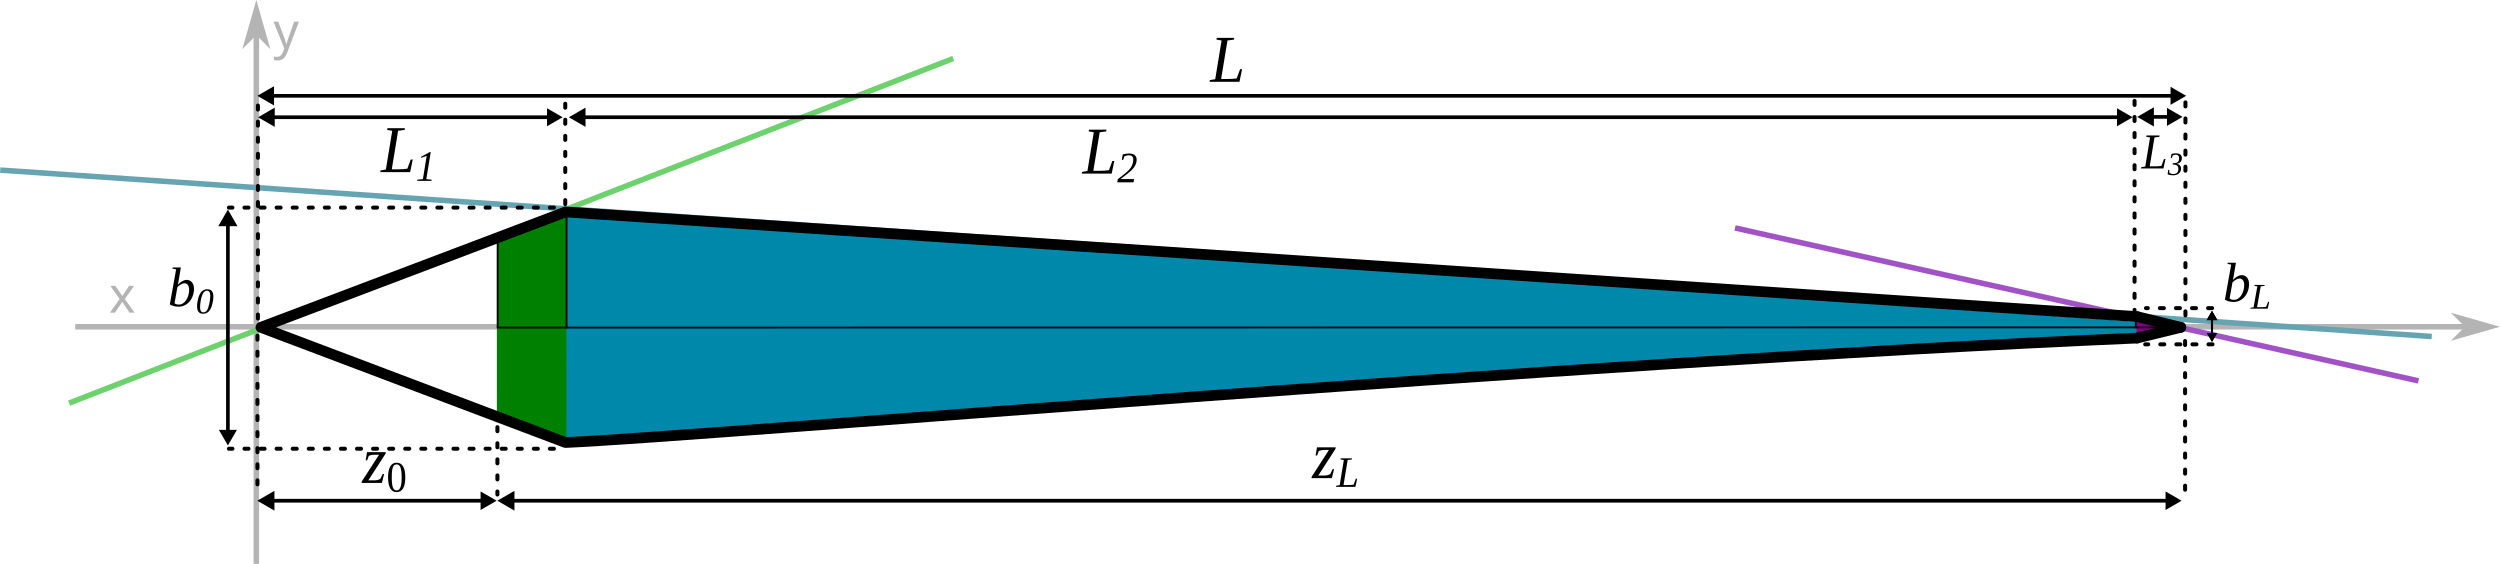
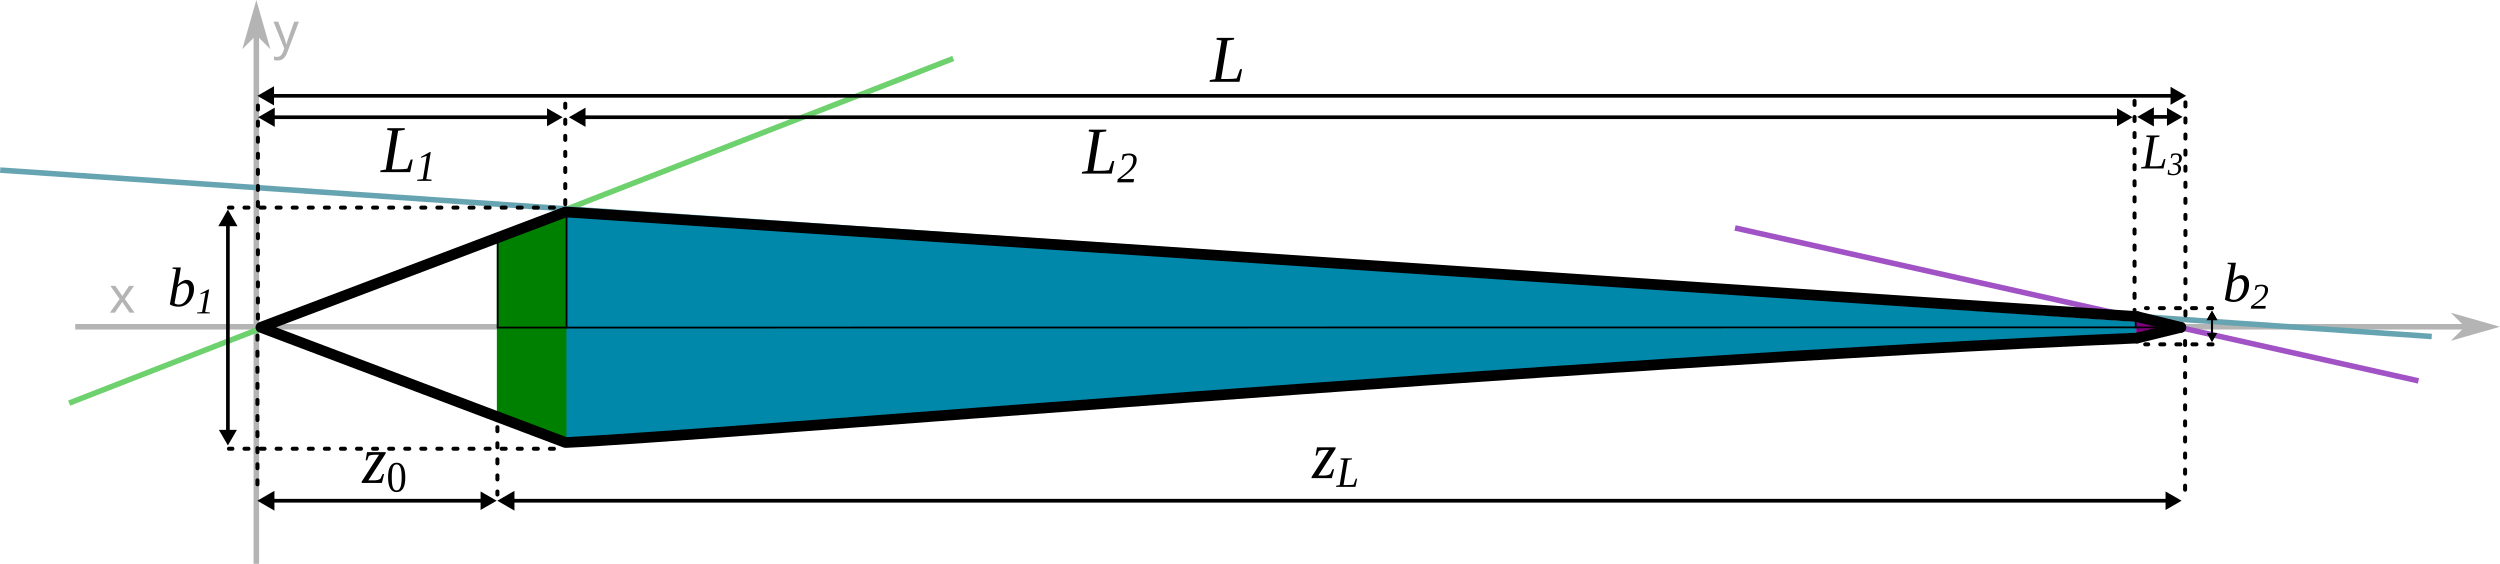
<svg xmlns="http://www.w3.org/2000/svg" width="933.136" height="210.457" id="svg2" version="1.1">
  <defs id="defs4">
    <marker style="overflow:visible" id="marker7042" refX="0" refY="0" orient="auto">
      <path transform="matrix(0.4,0,0,0.4,4,0)" style="fill:#b4b4b4;fill-opacity:1;fill-rule:evenodd;stroke:#b4b4b4;stroke-width:1pt;stroke-opacity:1" d="M 0,0 5,-5 -12.5,0 5,5 Z" id="path7040" />
    </marker>
    <marker style="overflow:visible" id="marker6729" refX="0" refY="0" orient="auto">
      <path transform="matrix(0.4,0,0,0.4,4,0)" style="fill:#b4b4b4;fill-opacity:1;fill-rule:evenodd;stroke:#b4b4b4;stroke-width:1pt;stroke-opacity:1" d="M 0,0 5,-5 -12.5,0 5,5 Z" id="path6727" />
    </marker>
    <marker orient="auto" refY="0" refX="0" id="marker6723" style="overflow:visible">
      <path id="path6458" d="M 0,0 5,-5 -12.5,0 5,5 Z" style="fill:#b4b4b4;fill-opacity:1;fill-rule:evenodd;stroke:#b4b4b4;stroke-width:1pt;stroke-opacity:1" transform="matrix(0.4,0,0,0.4,4,0)" />
    </marker>
    <marker orient="auto" refY="0" refX="0" id="marker6720" style="overflow:visible">
      <path id="path6452" d="M 0,0 5,-5 -12.5,0 5,5 Z" style="fill:#b4b4b4;fill-opacity:1;fill-rule:evenodd;stroke:#b4b4b4;stroke-width:1pt;stroke-opacity:1" transform="matrix(0.8,0,0,0.8,10,0)" />
    </marker>
    <marker orient="auto" refY="0" refX="0" id="Arrow1Send" style="overflow:visible">
      <path id="path6467" d="M 0,0 5,-5 -12.5,0 5,5 Z" style="fill:#666666;fill-opacity:1;fill-rule:evenodd;stroke:#c6c6c6;stroke-width:1pt;stroke-opacity:1" transform="matrix(-0.2,0,0,-0.2,-1.2,0)" />
    </marker>
    <marker style="overflow:visible" id="marker4967" refX="0" refY="0" orient="auto">
      <path transform="scale(0.4)" style="fill:#000000;fill-opacity:1;fill-rule:evenodd;stroke:#000000;stroke-width:1pt;stroke-opacity:1" d="M 5.77,0 -2.88,5 V -5 Z" id="path4965" />
    </marker>
    <marker style="overflow:visible" id="marker4961" refX="0" refY="0" orient="auto">
      <path transform="scale(0.4)" style="fill:#000000;fill-opacity:1;fill-rule:evenodd;stroke:#000000;stroke-width:1pt;stroke-opacity:1" d="M 5.77,0 -2.88,5 V -5 Z" id="path4959" />
    </marker>
    <marker orient="auto" refY="0" refX="0" id="marker4955" style="overflow:visible">
      <path id="path4953" d="M 5.77,0 -2.88,5 V -5 Z" style="fill:#000000;fill-opacity:1;fill-rule:evenodd;stroke:#000000;stroke-width:1pt;stroke-opacity:1" transform="scale(0.4)" />
    </marker>
    <marker style="overflow:visible" id="marker4949" refX="0" refY="0" orient="auto">
      <path transform="scale(0.4)" style="fill:#000000;fill-opacity:1;fill-rule:evenodd;stroke:#000000;stroke-width:1pt;stroke-opacity:1" d="M 5.77,0 -2.88,5 V -5 Z" id="path4947" />
    </marker>
    <marker orient="auto" refY="0" refX="0" id="marker11481" style="overflow:visible">
      <path id="path11361" d="M 5.77,0 -2.88,5 V -5 Z" style="fill:#000000;fill-opacity:1;fill-rule:evenodd;stroke:#000000;stroke-width:1pt;stroke-opacity:1" transform="scale(0.4)" />
    </marker>
    <marker orient="auto" refY="0" refX="0" id="Arrow2Mend" style="overflow:visible">
      <path id="path11243" style="fill:#000000;fill-opacity:1;fill-rule:evenodd;stroke:#000000;stroke-width:0.625;stroke-linejoin:round;stroke-opacity:1" d="M 8.719,4.034 -2.207,0.016 8.719,-4.002 c -1.745,2.372 -1.735,5.617 -6e-7,8.035 z" transform="scale(-0.6)" />
    </marker>
    <marker orient="auto" refY="0" refX="0" id="marker7320" style="overflow:visible">
      <path id="path7196" d="M 5.77,0 -2.88,5 V -5 Z" style="fill:#000000;fill-opacity:1;fill-rule:evenodd;stroke:#000000;stroke-width:1pt;stroke-opacity:1" transform="scale(0.4)" />
    </marker>
    <marker orient="auto" refY="0" refX="0" id="TriangleOutL" style="overflow:visible">
      <path id="path7193" d="M 5.77,0 -2.88,5 V -5 Z" style="fill:#000000;fill-opacity:1;fill-rule:evenodd;stroke:#000000;stroke-width:1pt;stroke-opacity:1" transform="scale(0.8)" />
    </marker>
    <marker orient="auto" refY="0" refX="0" id="marker4953" style="overflow:visible">
      <path id="path4674" d="M 0,0 5,-5 -12.5,0 5,5 Z" style="fill:#000000;fill-opacity:1;fill-rule:evenodd;stroke:#000000;stroke-width:1pt;stroke-opacity:1" transform="matrix(0.4,0,0,0.4,4,0)" />
    </marker>
    <marker orient="auto" refY="0" refX="0" id="marker4950" style="overflow:visible">
      <path id="path4948" d="M 0,0 5,-5 -12.5,0 5,5 Z" style="fill:#000000;fill-opacity:1;fill-rule:evenodd;stroke:#000000;stroke-width:1pt;stroke-opacity:1" transform="matrix(0.8,0,0,0.8,10,0)" />
    </marker>
    <marker orient="auto" refY="0" refX="0" id="TriangleOutM" style="overflow:visible">
      <path id="path4813" d="M 5.77,0 -2.88,5 V -5 Z" style="fill:#000000;fill-opacity:1;fill-rule:evenodd;stroke:#000000;stroke-width:1pt;stroke-opacity:1" transform="scale(0.4)" />
    </marker>
    <marker orient="auto" refY="0" refX="0" id="marker4944" style="overflow:visible">
      <path id="path4804" d="M 5.77,0 -2.88,5 V -5 Z" style="fill:#000000;fill-opacity:1;fill-rule:evenodd;stroke:#000000;stroke-width:1pt;stroke-opacity:1" transform="scale(-0.4)" />
    </marker>
    <marker orient="auto" refY="0" refX="0" id="TriangleInS" style="overflow:visible">
      <path id="path4807" d="M 5.77,0 -2.88,5 V -5 Z" style="fill:#000000;fill-opacity:1;fill-rule:evenodd;stroke:#000000;stroke-width:1pt;stroke-opacity:1" transform="scale(-0.2)" />
    </marker>
    <marker orient="auto" refY="0" refX="0" id="Arrow2Mstart" style="overflow:visible">
      <path id="path4692" style="fill:#000000;fill-opacity:1;fill-rule:evenodd;stroke:#000000;stroke-width:0.625;stroke-linejoin:round;stroke-opacity:1" d="M 8.719,4.034 -2.207,0.016 8.719,-4.002 c -1.745,2.372 -1.735,5.617 -6e-7,8.035 z" transform="scale(0.6)" />
    </marker>
    <marker orient="auto" refY="0" refX="0" id="marker4937" style="overflow:visible">
      <path id="path4686" style="fill:#000000;fill-opacity:1;fill-rule:evenodd;stroke:#000000;stroke-width:0.625;stroke-linejoin:round;stroke-opacity:1" d="M 8.719,4.034 -2.207,0.016 8.719,-4.002 c -1.745,2.372 -1.735,5.617 -6e-7,8.035 z" transform="matrix(1.1,0,0,1.1,1.1,0)" />
    </marker>
    <marker orient="auto" refY="0" refX="0" id="marker4934" style="overflow:visible">
      <path id="path4689" style="fill:#000000;fill-opacity:1;fill-rule:evenodd;stroke:#000000;stroke-width:0.625;stroke-linejoin:round;stroke-opacity:1" d="M 8.719,4.034 -2.207,0.016 8.719,-4.002 c -1.745,2.372 -1.735,5.617 -6e-7,8.035 z" transform="matrix(-1.1,0,0,-1.1,-1.1,0)" />
    </marker>
    <marker orient="auto" refY="0" refX="0" id="marker4931" style="overflow:visible">
      <path id="path4668" d="M 0,0 5,-5 -12.5,0 5,5 Z" style="fill:#000000;fill-opacity:1;fill-rule:evenodd;stroke:#000000;stroke-width:1pt;stroke-opacity:1" transform="matrix(0.8,0,0,0.8,10,0)" />
    </marker>
    <marker orient="auto" refY="0" refX="0" id="Arrow1Mstart" style="overflow:visible">
      <path id="path4137" d="M 4.267,0 6.4,-2.133 -1.067,0 6.4,2.133 Z" style="fill-rule:evenodd;stroke:#000000;stroke-width:0.427pt" />
    </marker>
    <marker orient="auto" refY="0" refX="0" id="TriangleInL" style="overflow:visible">
      <path id="path4101" d="M -4.924,0 2.458,-4.267 v 8.533 z" style="fill-rule:evenodd;stroke:#000000;stroke-width:0.853pt" />
    </marker>
    <marker orient="auto" refY="0" refX="0" id="TriangleInM" style="overflow:visible">
      <path id="path4104" d="M -2.462,0 1.229,-2.133 v 4.267 z" style="fill-rule:evenodd;stroke:#000000;stroke-width:0.427pt" />
    </marker>
    <marker orient="auto" refY="0" refX="0" id="Arrow2Lstart" style="overflow:visible">
      <path id="path3986" style="fill-rule:evenodd;stroke-width:0.733;stroke-linejoin:round" d="M 11.403,4.733 -1.417,0.019 11.403,-4.695 c -2.048,2.783 -2.036,6.591 -10e-7,9.428 z" />
    </marker>
    <marker orient="auto" refY="0" refX="0" id="Arrow1Lstart" style="overflow:visible">
      <path id="path3968" d="M 10.667,0 14.933,-4.267 0,0 14.933,4.267 Z" style="fill-rule:evenodd;stroke:#000000;stroke-width:0.853pt" />
    </marker>
    <marker orient="auto" refY="0" refX="0" id="Arrow1Lend" style="overflow:visible">
      <path id="path3971" d="M -10.667,0 -14.933,4.267 0,0 -14.933,-4.267 Z" style="fill-rule:evenodd;stroke:#000000;stroke-width:0.853pt" />
    </marker>
    <marker orient="auto" refY="0" refX="0" id="Arrow2Lend" style="overflow:visible">
      <path id="path3989" style="fill-rule:evenodd;stroke-width:0.733;stroke-linejoin:round" d="M -11.403,-4.733 1.417,-0.019 -11.403,4.695 c 2.048,-2.783 2.036,-6.591 10e-7,-9.428 z" />
    </marker>
    <marker orient="auto" refY="0" refX="0" id="TriangleInM-2" style="overflow:visible">
      <path id="path4104-6" d="M -2.462,0 1.229,-2.133 v 4.267 z" style="fill-rule:evenodd;stroke:#000000;stroke-width:0.427pt" />
    </marker>
    <marker orient="auto" refY="0" refX="0" id="TriangleInM-8" style="overflow:visible">
      <path id="path4104-3" d="M -2.462,0 1.229,-2.133 v 4.267 z" style="fill-rule:evenodd;stroke:#000000;stroke-width:0.427pt" />
    </marker>
    <marker orient="auto" refY="0" refX="0" id="TriangleInM-22" style="overflow:visible">
      <path id="path4104-8" d="M -2.462,0 1.229,-2.133 v 4.267 z" style="fill-rule:evenodd;stroke:#000000;stroke-width:0.427pt" />
    </marker>
    <marker orient="auto" refY="0" refX="0" id="TriangleInM-2-3" style="overflow:visible">
      <path id="path4104-6-6" d="M -2.462,0 1.229,-2.133 v 4.267 z" style="fill-rule:evenodd;stroke:#000000;stroke-width:0.427pt" />
    </marker>
    <marker orient="auto" refY="0" refX="0" id="marker5303" style="overflow:visible">
      <path id="path5301" d="M -2.462,0 1.229,-2.133 v 4.267 z" style="fill-rule:evenodd;stroke:#000000;stroke-width:0.427pt" />
    </marker>
    <marker orient="auto" refY="0" refX="0" id="marker5307" style="overflow:visible">
      <path id="path5305" d="M -2.462,0 1.229,-2.133 v 4.267 z" style="fill-rule:evenodd;stroke:#000000;stroke-width:0.427pt" />
    </marker>
    <marker orient="auto" refY="0" refX="0" id="marker5311" style="overflow:visible">
      <path id="path5309" d="M -2.462,0 1.229,-2.133 v 4.267 z" style="fill-rule:evenodd;stroke:#000000;stroke-width:0.427pt" />
    </marker>
    <marker orient="auto" refY="0" refX="0" id="TriangleInM-2-6" style="overflow:visible">
      <path id="path4104-6-7" d="M -2.462,0 1.229,-2.133 v 4.267 z" style="fill-rule:evenodd;stroke:#000000;stroke-width:0.427pt" />
    </marker>
    <marker orient="auto" refY="0" refX="0" id="marker4651" style="overflow:visible">
      <path id="path4649" d="M -2.462,0 1.229,-2.133 v 4.267 z" style="fill-rule:evenodd;stroke:#000000;stroke-width:0.427pt" />
    </marker>
    <marker orient="auto" refY="0" refX="0" id="TriangleInM-2-3-3" style="overflow:visible">
      <path id="path4104-6-6-6" d="M -2.462,0 1.229,-2.133 v 4.267 z" style="fill-rule:evenodd;stroke:#000000;stroke-width:0.427pt" />
    </marker>
    <marker orient="auto" refY="0" refX="0" id="marker4645" style="overflow:visible">
      <path id="path4643" d="M -2.462,0 1.229,-2.133 v 4.267 z" style="fill-rule:evenodd;stroke:#000000;stroke-width:0.427pt" />
    </marker>
    <marker orient="auto" refY="0" refX="0" id="TriangleInM-2-5" style="overflow:visible">
      <path id="path4104-6-3" d="M -2.462,0 1.229,-2.133 v 4.267 z" style="fill-rule:evenodd;stroke:#000000;stroke-width:0.427pt" />
    </marker>
    <marker orient="auto" refY="0" refX="0" id="marker4738" style="overflow:visible">
      <path id="path4736" d="M -2.462,0 1.229,-2.133 v 4.267 z" style="fill-rule:evenodd;stroke:#000000;stroke-width:0.427pt" />
    </marker>
    <marker orient="auto" refY="0" refX="0" id="TriangleInM-2-5-3" style="overflow:visible">
      <path id="path4104-6-3-6" d="M -2.462,0 1.229,-2.133 v 4.267 z" style="fill-rule:evenodd;stroke:#000000;stroke-width:0.427pt" />
    </marker>
    <marker orient="auto" refY="0" refX="0" id="marker7320-7" style="overflow:visible">
      <path id="path7196-5" d="M 5.77,0 -2.88,5 V -5 Z" style="fill:#000000;fill-opacity:1;fill-rule:evenodd;stroke:#000000;stroke-width:1pt;stroke-opacity:1" transform="scale(0.4)" />
    </marker>
    <marker orient="auto" refY="0" refX="0" id="marker4944-3" style="overflow:visible">
      <path id="path4804-5" d="M 5.77,0 -2.88,5 V -5 Z" style="fill:#000000;fill-opacity:1;fill-rule:evenodd;stroke:#000000;stroke-width:1pt;stroke-opacity:1" transform="scale(-0.4)" />
    </marker>
    <marker orient="auto" refY="0" refX="0" id="TriangleOutM-6" style="overflow:visible">
      <path id="path4813-2" d="M 5.77,0 -2.88,5 V -5 Z" style="fill:#000000;fill-opacity:1;fill-rule:evenodd;stroke:#000000;stroke-width:1pt;stroke-opacity:1" transform="scale(0.4)" />
    </marker>
    <marker orient="auto" refY="0" refX="0" id="marker4953-9" style="overflow:visible">
      <path id="path4674-1" d="M 0,0 5,-5 -12.5,0 5,5 Z" style="fill:#000000;fill-opacity:1;fill-rule:evenodd;stroke:#000000;stroke-width:1pt;stroke-opacity:1" transform="matrix(0.4,0,0,0.4,4,0)" />
    </marker>
    <marker orient="auto" refY="0" refX="0" id="TriangleInM-2-3-2" style="overflow:visible">
      <path id="path4104-6-6-7" d="M -2.462,0 1.229,-2.133 v 4.267 z" style="fill-rule:evenodd;stroke:#000000;stroke-width:0.427pt" />
    </marker>
    <marker orient="auto" refY="0" refX="0" id="marker5248" style="overflow:visible">
      <path id="path5246" d="M -2.462,0 1.229,-2.133 v 4.267 z" style="fill-rule:evenodd;stroke:#000000;stroke-width:0.427pt" />
    </marker>
    <marker orient="auto" refY="0" refX="0" id="marker5252" style="overflow:visible">
      <path id="path5250" d="M -2.462,0 1.229,-2.133 v 4.267 z" style="fill-rule:evenodd;stroke:#000000;stroke-width:0.427pt" />
    </marker>
    <marker orient="auto" refY="0" refX="0" id="marker5256" style="overflow:visible">
      <path id="path5254" d="M -2.462,0 1.229,-2.133 v 4.267 z" style="fill-rule:evenodd;stroke:#000000;stroke-width:0.427pt" />
    </marker>
    <marker orient="auto" refY="0" refX="0" id="Arrow1Mstart-0" style="overflow:visible">
      <path id="path4137-9" d="M 4.267,0 6.4,-2.133 -1.067,0 6.4,2.133 Z" style="fill-rule:evenodd;stroke:#000000;stroke-width:0.427pt" />
    </marker>
    <marker orient="auto" refY="0" refX="0" id="marker5262" style="overflow:visible">
      <path id="path5260" d="M 4.267,0 6.4,-2.133 -1.067,0 6.4,2.133 Z" style="fill-rule:evenodd;stroke:#000000;stroke-width:0.427pt" />
    </marker>
    <marker orient="auto" refY="0" refX="0" id="marker5266" style="overflow:visible">
      <path id="path5264" d="M 4.267,0 6.4,-2.133 -1.067,0 6.4,2.133 Z" style="fill-rule:evenodd;stroke:#000000;stroke-width:0.427pt" />
    </marker>
    <marker orient="auto" refY="0" refX="0" id="marker5270" style="overflow:visible">
      <path id="path5268" d="M 4.267,0 6.4,-2.133 -1.067,0 6.4,2.133 Z" style="fill-rule:evenodd;stroke:#000000;stroke-width:0.427pt" />
    </marker>
    <marker orient="auto" refY="0" refX="0" id="marker5274" style="overflow:visible">
      <path id="path5272" d="M 4.267,0 6.4,-2.133 -1.067,0 6.4,2.133 Z" style="fill-rule:evenodd;stroke:#000000;stroke-width:0.427pt" />
    </marker>
    <marker orient="auto" refY="0" refX="0" id="marker5278" style="overflow:visible">
      <path id="path5276" d="M 4.267,0 6.4,-2.133 -1.067,0 6.4,2.133 Z" style="fill-rule:evenodd;stroke:#000000;stroke-width:0.427pt" />
    </marker>
    <marker orient="auto" refY="0" refX="0" id="marker5282" style="overflow:visible">
      <path id="path5280" d="M 4.267,0 6.4,-2.133 -1.067,0 6.4,2.133 Z" style="fill-rule:evenodd;stroke:#000000;stroke-width:0.427pt" />
    </marker>
    <marker orient="auto" refY="0" refX="0" id="marker5286" style="overflow:visible">
      <path id="path5284" d="M 4.267,0 6.4,-2.133 -1.067,0 6.4,2.133 Z" style="fill-rule:evenodd;stroke:#000000;stroke-width:0.427pt" />
    </marker>
    <marker orient="auto" refY="0" refX="0" id="marker5290" style="overflow:visible">
      <path id="path5288" d="M 4.267,0 6.4,-2.133 -1.067,0 6.4,2.133 Z" style="fill-rule:evenodd;stroke:#000000;stroke-width:0.427pt" />
    </marker>
    <marker orient="auto" refY="0" refX="0" id="marker5294" style="overflow:visible">
      <path id="path5292" d="M 4.267,0 6.4,-2.133 -1.067,0 6.4,2.133 Z" style="fill-rule:evenodd;stroke:#000000;stroke-width:0.427pt" />
    </marker>
    <marker orient="auto" refY="0" refX="0" id="marker5298" style="overflow:visible">
      <path id="path5296" d="M 4.267,0 6.4,-2.133 -1.067,0 6.4,2.133 Z" style="fill-rule:evenodd;stroke:#000000;stroke-width:0.427pt" />
    </marker>
    <marker orient="auto" refY="0" refX="0" id="marker5302" style="overflow:visible">
      <path id="path5300" d="M 4.267,0 6.4,-2.133 -1.067,0 6.4,2.133 Z" style="fill-rule:evenodd;stroke:#000000;stroke-width:0.427pt" />
    </marker>
    <marker orient="auto" refY="0" refX="0" id="TriangleInM-2-36" style="overflow:visible">
      <path id="path4104-6-0" d="M -2.462,0 1.229,-2.133 v 4.267 z" style="fill-rule:evenodd;stroke:#000000;stroke-width:0.427pt" />
    </marker>
    <marker orient="auto" refY="0" refX="0" id="marker5308" style="overflow:visible">
      <path id="path5306" d="M -2.462,0 1.229,-2.133 v 4.267 z" style="fill-rule:evenodd;stroke:#000000;stroke-width:0.427pt" />
    </marker>
    <marker orient="auto" refY="0" refX="0" id="marker5312" style="overflow:visible">
      <path id="path5310" d="M 4.267,0 6.4,-2.133 -1.067,0 6.4,2.133 Z" style="fill-rule:evenodd;stroke:#000000;stroke-width:0.427pt" />
    </marker>
    <marker orient="auto" refY="0" refX="0" id="marker5316" style="overflow:visible">
      <path id="path5314" d="M 4.267,0 6.4,-2.133 -1.067,0 6.4,2.133 Z" style="fill-rule:evenodd;stroke:#000000;stroke-width:0.427pt" />
    </marker>
    <marker orient="auto" refY="0" refX="0" id="marker5320" style="overflow:visible">
      <path id="path5318" d="M 4.267,0 6.4,-2.133 -1.067,0 6.4,2.133 Z" style="fill-rule:evenodd;stroke:#000000;stroke-width:0.427pt" />
    </marker>
    <marker orient="auto" refY="0" refX="0" id="marker5324" style="overflow:visible">
      <path id="path5322" d="M 4.267,0 6.4,-2.133 -1.067,0 6.4,2.133 Z" style="fill-rule:evenodd;stroke:#000000;stroke-width:0.427pt" />
    </marker>
    <marker orient="auto" refY="0" refX="0" id="marker5328" style="overflow:visible">
      <path id="path5326" d="M 4.267,0 6.4,-2.133 -1.067,0 6.4,2.133 Z" style="fill-rule:evenodd;stroke:#000000;stroke-width:0.427pt" />
    </marker>
    <marker orient="auto" refY="0" refX="0" id="TriangleInM-2-3-2-3" style="overflow:visible">
      <path id="path4104-6-6-7-6" d="M -2.462,0 1.229,-2.133 v 4.267 z" style="fill-rule:evenodd;stroke:#000000;stroke-width:0.427pt" />
    </marker>
    <marker orient="auto" refY="0" refX="0" id="marker4720" style="overflow:visible">
      <path id="path4718" d="M -2.462,0 1.229,-2.133 v 4.267 z" style="fill-rule:evenodd;stroke:#000000;stroke-width:0.427pt" />
    </marker>
    <marker orient="auto" refY="0" refX="0" id="TriangleInM-2-5-3-5" style="overflow:visible">
      <path id="path4104-6-3-6-3" d="M -2.462,0 1.229,-2.133 v 4.267 z" style="fill-rule:evenodd;stroke:#000000;stroke-width:0.427pt" />
    </marker>
    <marker orient="auto" refY="0" refX="0" id="marker7320-7-5" style="overflow:visible">
      <path id="path7196-5-6" d="M 5.77,0 -2.88,5 V -5 Z" style="fill:#000000;fill-opacity:1;fill-rule:evenodd;stroke:#000000;stroke-width:1pt;stroke-opacity:1" transform="scale(0.4)" />
    </marker>
    <marker orient="auto" refY="0" refX="0" id="TriangleInM-2-5-3-6" style="overflow:visible">
      <path id="path4104-6-3-6-7" d="M -2.462,0 1.229,-2.133 v 4.267 z" style="fill-rule:evenodd;stroke:#000000;stroke-width:0.427pt" />
    </marker>
    <marker orient="auto" refY="0" refX="0" id="marker7320-7-53" style="overflow:visible">
      <path id="path7196-5-5" d="M 5.77,0 -2.88,5 V -5 Z" style="fill:#000000;fill-opacity:1;fill-rule:evenodd;stroke:#000000;stroke-width:1pt;stroke-opacity:1" transform="scale(0.4)" />
    </marker>
    <marker orient="auto" refY="0" refX="0" id="TriangleInM-2-5-3-6-6" style="overflow:visible">
      <path id="path4104-6-3-6-7-2" d="M -2.462,0 1.229,-2.133 v 4.267 z" style="fill-rule:evenodd;stroke:#000000;stroke-width:0.427pt" />
    </marker>
    <marker orient="auto" refY="0" refX="0" id="marker7320-7-53-6" style="overflow:visible">
      <path id="path7196-5-5-1" d="M 5.77,0 -2.88,5 V -5 Z" style="fill:#000000;fill-opacity:1;fill-rule:evenodd;stroke:#000000;stroke-width:1pt;stroke-opacity:1" transform="scale(0.4)" />
    </marker>
    <marker orient="auto" refY="0" refX="0" id="TriangleInM-2-5-3-6-6-0" style="overflow:visible">
      <path id="path4104-6-3-6-7-2-2" d="M -2.462,0 1.229,-2.133 v 4.267 z" style="fill-rule:evenodd;stroke:#000000;stroke-width:0.427pt" />
    </marker>
    <marker orient="auto" refY="0" refX="0" id="marker7320-7-53-6-3" style="overflow:visible">
      <path id="path7196-5-5-1-7" d="M 5.77,0 -2.88,5 V -5 Z" style="fill:#000000;fill-opacity:1;fill-rule:evenodd;stroke:#000000;stroke-width:1pt;stroke-opacity:1" transform="scale(0.4)" />
    </marker>
    <marker orient="auto" refY="0" refX="0" id="TriangleInM-2-5-3-6-8" style="overflow:visible">
      <path id="path4104-6-3-6-7-9" d="M -2.462,0 1.229,-2.133 v 4.267 z" style="fill-rule:evenodd;stroke:#000000;stroke-width:0.427pt" />
    </marker>
    <marker orient="auto" refY="0" refX="0" id="TriangleInM-2-5-3-6-8-36" style="overflow:visible">
      <path id="path4104-6-3-6-7-9-7" d="M -2.462,0 1.229,-2.133 v 4.267 z" style="fill-rule:evenodd;stroke:#000000;stroke-width:0.427pt" />
    </marker>
    <marker orient="auto" refY="0" refX="0" id="marker7320-7-53-7-5" style="overflow:visible">
      <path id="path7196-5-5-3-3" d="M 5.77,0 -2.88,5 V -5 Z" style="fill:#000000;fill-opacity:1;fill-rule:evenodd;stroke:#000000;stroke-width:1pt;stroke-opacity:1" transform="scale(0.4)" />
    </marker>
    <marker orient="auto" refY="0" refX="0" id="TriangleInM-2-5-3-6-8-3" style="overflow:visible">
      <path id="path4104-6-3-6-7-9-6" d="M -2.462,0 1.229,-2.133 v 4.267 z" style="fill-rule:evenodd;stroke:#000000;stroke-width:0.427pt" />
    </marker>
    <marker orient="auto" refY="0" refX="0" id="marker7320-7-53-7-7" style="overflow:visible">
      <path id="path7196-5-5-3-5" d="M 5.77,0 -2.88,5 V -5 Z" style="fill:#000000;fill-opacity:1;fill-rule:evenodd;stroke:#000000;stroke-width:1pt;stroke-opacity:1" transform="scale(0.4)" />
    </marker>
  </defs>
  <g id="layer2" transform="translate(63.17653,13.95863)">
    <path style="fill:#b4b4b4;fill-opacity:1;stroke:#b4b4b4;stroke-width:2.067;stroke-linecap:butt;stroke-linejoin:miter;stroke-miterlimit:4;stroke-dasharray:none;stroke-opacity:1;marker-start:url(#marker6723)" d="M 32.5,-9.886 V 196.498" id="path6450" />
    <path id="path6725" d="M 865.887,108.006 H -35.087" style="fill:#b4b4b4;fill-opacity:1;stroke:#b4b4b4;stroke-width:2.067;stroke-linecap:butt;stroke-linejoin:miter;stroke-miterlimit:4;stroke-dasharray:none;stroke-opacity:1;marker-start:url(#marker6729)" />
    <text xml:space="preserve" style="font-style:normal;font-weight:normal;font-size:18.667px;line-height:1.25;font-family:sans-serif;letter-spacing:-0.38px;word-spacing:0px;fill:#b4b4b4;fill-opacity:1;stroke:none" x="38.891" y="4.129" id="text6733">
      <tspan id="tspan6731" x="38.891" y="4.129" style="fill:#b4b4b4;fill-opacity:1">y</tspan>
    </text>
    <text xml:space="preserve" style="font-style:normal;font-weight:normal;font-size:18.667px;line-height:1.25;font-family:sans-serif;letter-spacing:-0.38px;word-spacing:0px;fill:#b4b4b4;fill-opacity:1;stroke:none" x="-22.494" y="102.751" id="text6733-3">
      <tspan id="tspan6731-6" x="-22.494" y="102.751" style="fill:#b4b4b4;fill-opacity:1">x</tspan>
    </text>
    <path id="path7038" d="M 292.625,7.864 -37.375,136.498" style="fill:#b4b4b4;fill-opacity:1;stroke:#6dd16d;stroke-width:2.067;stroke-linecap:butt;stroke-linejoin:miter;stroke-miterlimit:4;stroke-dasharray:none;stroke-opacity:1" />
    <path style="fill:#b4b4b4;fill-opacity:1;stroke:#008000;stroke-width:2.067;stroke-linecap:butt;stroke-linejoin:miter;stroke-miterlimit:4;stroke-dasharray:none;stroke-opacity:0" d="M 798.125,117.864 9.875,52.498" id="path7044" />
    <path style="fill:none;fill-opacity:1;stroke:#67a4b2;stroke-width:2.067;stroke-linecap:butt;stroke-linejoin:miter;stroke-miterlimit:4;stroke-dasharray:none;stroke-opacity:1" d="M 844.481,111.645 -63.106,49.532" id="path7293" />
    <path id="path7295" d="M 839.531,128.209 584.427,71.119" style="fill:none;fill-opacity:1;stroke:#a153c6;stroke-width:2.067;stroke-linecap:butt;stroke-linejoin:miter;stroke-miterlimit:4;stroke-dasharray:none;stroke-opacity:1" />
  </g>
  <g id="layer1" transform="translate(83.42905,-12.07106)">
    <flowRoot xml:space="preserve" id="flowRoot4667" style="font-style:normal;font-weight:normal;font-size:18.667px;line-height:1.25;font-family:sans-serif;letter-spacing:-0.38px;word-spacing:0px;fill:#000000;fill-opacity:1;stroke:none">
      <flowRegion id="flowRegion4669">
        <rect id="rect4671" width="729.027" height="120.208" x="-33.941" y="30.644" />
      </flowRegion>
      <flowPara id="flowPara4673" />
    </flowRoot>
    <text xml:space="preserve" style="font-style:normal;font-variant:normal;font-weight:normal;font-stretch:normal;font-size:12.8px;line-height:0%;font-family:cmr10;-inkscape-font-specification:cmr10;letter-spacing:0px;word-spacing:0px;fill:#000000;fill-opacity:1;stroke:none;stroke-width:1.067" x="-20.802" y="126.348" id="text15870-8">
-       <tspan id="tspan15872-5" x="-20.802" y="126.348" style="font-style:italic;font-variant:normal;font-weight:normal;font-stretch:normal;font-size:20.829px;line-height:1.25;font-family:'Times New Roman';-inkscape-font-specification:'Times New Roman,  Italic';stroke-width:1.067">b<tspan style="font-style:italic;font-variant:normal;font-weight:normal;font-stretch:normal;font-size:13.539px;font-family:'Times New Roman';-inkscape-font-specification:'Times New Roman,  Italic';baseline-shift:sub;stroke-width:1.067" id="tspan4306">0</tspan>
+       <tspan id="tspan15872-5" x="-20.802" y="126.348" style="font-style:italic;font-variant:normal;font-weight:normal;font-stretch:normal;font-size:20.829px;line-height:1.25;font-family:'Times New Roman';-inkscape-font-specification:'Times New Roman,  Italic';stroke-width:1.067">b<tspan style="font-style:italic;font-variant:normal;font-weight:normal;font-stretch:normal;font-size:13.539px;font-family:'Times New Roman';-inkscape-font-specification:'Times New Roman,  Italic';baseline-shift:sub;stroke-width:1.067" id="tspan4306">1</tspan>
      </tspan>
    </text>
    <text xml:space="preserve" style="font-style:normal;font-variant:normal;font-weight:normal;font-stretch:normal;font-size:10.848px;line-height:0%;font-family:cmr10;-inkscape-font-specification:cmr10;letter-spacing:0px;word-spacing:0px;fill:#000000;fill-opacity:1;stroke:none;stroke-width:3.39;stroke-miterlimit:4;stroke-dasharray:none" x="332.229" y="74.188" id="text8428-2-7" transform="scale(0.9650659,1.036199)">
      <tspan id="tspan8430-9-0" x="332.229" y="74.188" style="font-style:italic;font-variant:normal;font-weight:normal;font-stretch:normal;font-size:24.166px;line-height:1.25;font-family:'Times New Roman';-inkscape-font-specification:'Times New Roman, Italic';stroke-width:3.39;stroke-miterlimit:4;stroke-dasharray:none">L<tspan style="font-size:15.708px;baseline-shift:sub;stroke-width:3.39" id="tspan4675-9">2</tspan>
      </tspan>
    </text>
    <path id="path5519" d="m 128.309,176.945 -26.282,-11.276 -0.011,-63.744 26.224,-10.36 z" style="fill:#008000;fill-opacity:1;stroke:none;stroke-width:0.274px;stroke-linecap:butt;stroke-linejoin:miter;stroke-opacity:1" />
    <path style="fill:#0088aa;fill-opacity:1;stroke:none;stroke-width:0.274px;stroke-linecap:butt;stroke-linejoin:miter;stroke-opacity:1" d="m 128.009,176.945 586.018,-40.651 -0.011,-4.119 -586.076,-40.61 z" id="path4969-2" />
    <path style="fill:#800080;fill-opacity:1;stroke:none;stroke-width:0.274px;stroke-linecap:butt;stroke-linejoin:miter;stroke-opacity:1" d="m 713.927,136.841 10.666,-2.211 -10.666,-3.028 z" id="path4969" />
    <path id="path3442-0" d="m 13.946,134.252 113.689,42.991 c 53.412,-2.359 372.414,-29.826 586.616,-38.991 m 0,-8 L 127.635,91.19 13.946,134.253" style="fill:none;stroke:#000000;stroke-width:4;stroke-linecap:round;stroke-linejoin:bevel;stroke-miterlimit:4;stroke-dasharray:none;stroke-opacity:1" />
    <path id="path3442-0-3" d="m 730.565,134.253 -16.314,-4" style="fill:none;stroke:#000000;stroke-width:4;stroke-linecap:round;stroke-linejoin:bevel;stroke-miterlimit:4;stroke-dasharray:none;stroke-opacity:1" />
    <path style="fill:none;stroke:#000000;stroke-width:4;stroke-linecap:round;stroke-linejoin:bevel;stroke-miterlimit:4;stroke-dasharray:none;stroke-opacity:1" d="m 730.565,134.253 -16.314,4" id="path4677" />
    <path style="fill:#000000;fill-opacity:1;stroke:#000000;stroke-width:1.367;stroke-linecap:round;stroke-linejoin:miter;stroke-miterlimit:4;stroke-dasharray:none;stroke-dashoffset:0;stroke-opacity:1;marker-start:url(#TriangleInM-2-5-3-6);marker-end:url(#marker7320-7-53)" d="M 16.785,47.838 H 728.68" id="path3782-9-56-6" />
    <path id="path4370-2" d="M 12.839,51.472 V 131.883" style="fill:none;stroke:#000000;stroke-width:1.5;stroke-linecap:round;stroke-linejoin:bevel;stroke-miterlimit:4;stroke-dasharray:1.5, 4.5;stroke-dashoffset:0;stroke-opacity:1" />
    <path id="path4370-2-9" d="M 732.294,50.283 V 130.926" style="fill:none;stroke:#000000;stroke-width:1.5;stroke-linecap:round;stroke-linejoin:bevel;stroke-miterlimit:4;stroke-dasharray:1.5, 4.5;stroke-dashoffset:0;stroke-opacity:1" />
    <path id="path4370-2-9-1" d="m 127.554,49.428 v 38.851" style="fill:none;stroke:#000000;stroke-width:1.5;stroke-linecap:round;stroke-linejoin:bevel;stroke-miterlimit:4;stroke-dasharray:1.5, 4.5;stroke-dashoffset:4.65;stroke-opacity:1" />
    <path id="path4370-2-9-2" d="M 713.301,49.734 V 127.815" style="fill:none;stroke:#000000;stroke-width:1.5;stroke-linecap:round;stroke-linejoin:bevel;stroke-miterlimit:4;stroke-dasharray:1.5, 4.5;stroke-dashoffset:0;stroke-opacity:1" />
    <text xml:space="preserve" style="font-style:normal;font-variant:normal;font-weight:normal;font-stretch:normal;font-size:8.146px;line-height:0%;font-family:cmr10;-inkscape-font-specification:cmr10;letter-spacing:0px;word-spacing:0px;fill:#000000;fill-opacity:1;stroke:none;stroke-width:2.546;stroke-miterlimit:4;stroke-dasharray:none" x="741.843" y="72.331" id="text8428-2-9-7" transform="scale(0.9650659,1.036199)">
      <tspan id="tspan8430-9-1-0" x="741.843" y="72.331" style="font-style:italic;font-variant:normal;font-weight:normal;font-stretch:normal;font-size:18.147px;line-height:1.25;font-family:'Times New Roman';-inkscape-font-specification:'Times New Roman, Italic';stroke-width:2.546;stroke-miterlimit:4;stroke-dasharray:none">L<tspan style="font-size:11.796px;baseline-shift:sub;stroke-width:2.546" id="tspan11820-9">3</tspan>
      </tspan>
    </text>
    <text xml:space="preserve" style="font-style:normal;font-variant:normal;font-weight:normal;font-stretch:normal;font-size:10.848px;line-height:0%;font-family:cmr10;-inkscape-font-specification:cmr10;letter-spacing:0px;word-spacing:0px;fill:#000000;fill-opacity:1;stroke:none;stroke-width:3.39;stroke-miterlimit:4;stroke-dasharray:none" x="60.89" y="73.651" id="text8428-2-3-3" transform="scale(0.9650659,1.036199)">
      <tspan id="tspan8430-9-6-6" x="60.89" y="73.651" style="font-style:italic;font-variant:normal;font-weight:normal;font-stretch:normal;font-size:24.166px;line-height:1.25;font-family:'Times New Roman';-inkscape-font-specification:'Times New Roman, Italic';stroke-width:3.39;stroke-miterlimit:4;stroke-dasharray:none">L<tspan style="font-size:65%;baseline-shift:sub" id="tspan4698-0">1</tspan>
      </tspan>
    </text>
    <path style="fill:#000000;fill-opacity:1;stroke:#000000;stroke-width:1.367;stroke-linecap:round;stroke-linejoin:miter;stroke-miterlimit:4;stroke-dasharray:none;stroke-dashoffset:0;stroke-opacity:1;marker-start:url(#TriangleInM-2-5-3-6-6);marker-end:url(#marker7320-7-53-6)" d="M 1.635,94.438 V 174.457" id="path3782-9-56-6-8" />
    <text xml:space="preserve" style="font-style:normal;font-variant:normal;font-weight:normal;font-stretch:normal;font-size:10.848px;line-height:0%;font-family:cmr10;-inkscape-font-specification:cmr10;letter-spacing:0px;word-spacing:0px;fill:#000000;fill-opacity:1;stroke:none;stroke-width:3.39;stroke-miterlimit:4;stroke-dasharray:none" x="381.652" y="41.121" id="text8428-2-7-7" transform="scale(0.9650659,1.036199)">
      <tspan id="tspan8430-9-0-9" x="381.652" y="41.121" style="font-style:italic;font-variant:normal;font-weight:normal;font-stretch:normal;font-size:24.166px;line-height:1.25;font-family:'Times New Roman';-inkscape-font-specification:'Times New Roman, Italic';stroke-width:3.39;stroke-miterlimit:4;stroke-dasharray:none">L<tspan style="font-size:15.708px;baseline-shift:sub;stroke-width:3.39" id="tspan4675-9-2" />
      </tspan>
    </text>
    <path style="fill:#000000;fill-opacity:1;stroke:#000000;stroke-width:0.767;stroke-linecap:round;stroke-linejoin:miter;stroke-miterlimit:4;stroke-dasharray:none;stroke-dashoffset:0;stroke-opacity:1;marker-start:url(#TriangleInM-2-5-3-6-6-0);marker-end:url(#marker7320-7-53-6-3)" d="m 742.21,130.395 v 7.1" id="path3782-9-56-6-8-5" />
    <path id="path4370-2-9-9" d="M 742.248,127.087 H 717.563" style="fill:none;stroke:#000000;stroke-width:1.5;stroke-linecap:round;stroke-linejoin:bevel;stroke-miterlimit:4;stroke-dasharray:1.5, 4.5;stroke-dashoffset:0;stroke-opacity:1" />
    <path id="path4370-2-9-9-2" d="M 742.403,140.597 H 717.275" style="fill:none;stroke:#000000;stroke-width:1.5;stroke-linecap:round;stroke-linejoin:bevel;stroke-miterlimit:4;stroke-dasharray:1.5, 4.5;stroke-dashoffset:0;stroke-opacity:1" />
    <text id="text4937" y="124.58" x="746.26" style="font-style:normal;font-variant:normal;font-weight:normal;font-stretch:normal;font-size:12.8px;line-height:0%;font-family:cmr10;-inkscape-font-specification:cmr10;letter-spacing:0px;word-spacing:0px;fill:#000000;fill-opacity:1;stroke:none;stroke-width:1.067" xml:space="preserve">
-       <tspan style="font-style:italic;font-variant:normal;font-weight:normal;font-stretch:normal;font-size:20.829px;line-height:1.25;font-family:'Times New Roman';-inkscape-font-specification:'Times New Roman,  Italic';stroke-width:1.067" y="124.58" x="746.26" id="tspan4935">b<tspan style="font-size:65%;baseline-shift:sub" id="tspan4939">L</tspan>
+       <tspan style="font-style:italic;font-variant:normal;font-weight:normal;font-stretch:normal;font-size:20.829px;line-height:1.25;font-family:'Times New Roman';-inkscape-font-specification:'Times New Roman,  Italic';stroke-width:1.067" y="124.58" x="746.26" id="tspan4935">b<tspan style="font-size:65%;baseline-shift:sub" id="tspan4939">2</tspan>
      </tspan>
    </text>
    <path style="fill:none;stroke:#000000;stroke-width:1.5;stroke-linecap:round;stroke-linejoin:bevel;stroke-miterlimit:4;stroke-dasharray:1.5, 4.5;stroke-dashoffset:0;stroke-opacity:1" d="M 123.32,89.563 H 2.01" id="path4941" />
    <path id="path4943" d="M 123.32,179.563 H 2.01" style="fill:none;stroke:#000000;stroke-width:1.5;stroke-linecap:round;stroke-linejoin:bevel;stroke-miterlimit:4;stroke-dasharray:1.5, 4.5;stroke-dashoffset:0;stroke-opacity:1" />
    <path id="path4945" d="M 17.05,55.838 H 122.69" style="fill:#000000;fill-opacity:1;stroke:#000000;stroke-width:1.367;stroke-linecap:round;stroke-linejoin:miter;stroke-miterlimit:4;stroke-dasharray:none;stroke-dashoffset:0;stroke-opacity:1;marker-start:url(#TriangleInM-2-5-3-6);marker-end:url(#marker4949)" />
    <path style="fill:#000000;fill-opacity:1;stroke:#000000;stroke-width:1.367;stroke-linecap:round;stroke-linejoin:miter;stroke-miterlimit:4;stroke-dasharray:none;stroke-dashoffset:0;stroke-opacity:1;marker-start:url(#TriangleInM-2-5-3-6);marker-end:url(#marker4955)" d="M 133.05,55.838 H 708.69" id="path4951" />
    <path id="path4957" d="m 742.21,130.395 v 7.1" style="fill:#000000;fill-opacity:1;stroke:#000000;stroke-width:0.767;stroke-linecap:round;stroke-linejoin:miter;stroke-miterlimit:4;stroke-dasharray:none;stroke-dashoffset:0;stroke-opacity:1;marker-start:url(#TriangleInM-2-5-3-6-6-0);marker-end:url(#marker4961)" />
    <path id="path4963" d="m 718.451,55.7 h 8.89" style="fill:#000000;fill-opacity:1;stroke:#000000;stroke-width:1.367;stroke-linecap:round;stroke-linejoin:miter;stroke-miterlimit:4;stroke-dasharray:none;stroke-dashoffset:0;stroke-opacity:1;marker-start:url(#TriangleInM-2-5-3-6);marker-end:url(#marker4967)" />
    <path style="fill:#000000;fill-opacity:1;stroke:#000000;stroke-width:0.667;stroke-linecap:round;stroke-linejoin:round;stroke-miterlimit:4;stroke-dasharray:none;stroke-dashoffset:0;stroke-opacity:1" d="m 128.04,91.566 v 42.758" id="path5148" />
    <path id="path5152" d="m 713.74,129.838 v 4.742" style="fill:#000000;fill-opacity:1;stroke:#000000;stroke-width:0.667;stroke-linecap:butt;stroke-linejoin:round;stroke-miterlimit:4;stroke-dasharray:none;stroke-dashoffset:0;stroke-opacity:1" />
    <path style="fill:#000000;fill-opacity:1;stroke:#000000;stroke-width:0.667;stroke-linecap:butt;stroke-linejoin:round;stroke-miterlimit:4;stroke-dasharray:none;stroke-dashoffset:0;stroke-opacity:1" d="m 722.716,134.253 -620.706,0.088" id="path4697" />
    <path id="path4699" d="m 102.34,99.878 v 34.445" style="fill:#000000;fill-opacity:1;stroke:#000000;stroke-width:0.667;stroke-linecap:butt;stroke-linejoin:round;stroke-miterlimit:4;stroke-dasharray:none;stroke-dashoffset:0;stroke-opacity:1" />
    <path style="fill:#000000;fill-opacity:1;stroke:#000000;stroke-width:1.406;stroke-linecap:round;stroke-linejoin:miter;stroke-miterlimit:4;stroke-dasharray:none;stroke-dashoffset:0;stroke-opacity:1;marker-start:url(#TriangleInM-2-5-3-6-8-36);marker-end:url(#marker7320-7-53-7-5)" d="m 106.467,198.969 620.401,0" id="path3782-9-56-6-6-5" />
    <path style="fill:none;stroke:#000000;stroke-width:1.5;stroke-linecap:round;stroke-linejoin:bevel;stroke-miterlimit:4;stroke-dasharray:1.5, 4.5;stroke-dashoffset:0;stroke-opacity:1" d="m 732.165,139.353 v 59.349" id="path5032-6" />
    <path style="fill:none;stroke:#000000;stroke-width:1.5;stroke-linecap:round;stroke-linejoin:bevel;stroke-miterlimit:4;stroke-dasharray:1.5, 4.5;stroke-dashoffset:4.65;stroke-opacity:1" d="m 102.23,170.171 0,26.482" id="path5034-2" />
    <path style="fill:#000000;fill-opacity:1;stroke:#000000;stroke-width:1.406;stroke-linecap:round;stroke-linejoin:miter;stroke-miterlimit:4;stroke-dasharray:none;stroke-dashoffset:0;stroke-opacity:1;marker-start:url(#TriangleInM-2-5-3-6-8-3);marker-end:url(#marker7320-7-53-7-7)" d="M 16.875,198.969 H 97.947" id="path3782-9-56-6-6-3" />
    <path style="fill:none;stroke:#000000;stroke-width:1.5;stroke-linecap:round;stroke-linejoin:bevel;stroke-miterlimit:4;stroke-dasharray:1.5, 4.5;stroke-dashoffset:0;stroke-opacity:1" d="m 12.665,137.353 v 59.211" id="path7249" />
    <text transform="scale(0.9650659,1.036199)" id="text7662" y="185.615" x="53.65" style="font-style:normal;font-variant:normal;font-weight:normal;font-stretch:normal;font-size:10.848px;line-height:0%;font-family:cmr10;-inkscape-font-specification:cmr10;letter-spacing:0px;word-spacing:0px;fill:#000000;fill-opacity:1;stroke:none;stroke-width:3.39;stroke-miterlimit:4;stroke-dasharray:none" xml:space="preserve">
      <tspan style="font-style:italic;font-variant:normal;font-weight:normal;font-stretch:normal;font-size:24.166px;line-height:1.25;font-family:'Times New Roman';-inkscape-font-specification:'Times New Roman, Italic';stroke-width:3.39;stroke-miterlimit:4;stroke-dasharray:none" y="185.615" x="53.65" id="tspan7660">z<tspan style="font-style:normal;font-variant:normal;font-weight:normal;font-stretch:normal;font-size:65%;font-family:'Times New Roman';-inkscape-font-specification:'Times New Roman, ';baseline-shift:sub" id="tspan7664">0</tspan>
      </tspan>
    </text>
    <text xml:space="preserve" style="font-style:normal;font-variant:normal;font-weight:normal;font-stretch:normal;font-size:10.848px;line-height:0%;font-family:cmr10;-inkscape-font-specification:cmr10;letter-spacing:0px;word-spacing:0px;fill:#000000;fill-opacity:1;stroke:none;stroke-width:3.39;stroke-miterlimit:4;stroke-dasharray:none" x="421.055" y="183.882" id="text8428-2-7-7-1-9" transform="scale(0.9650659,1.036199)">
      <tspan id="tspan8430-9-0-9-2-1" x="421.055" y="183.882" style="font-style:italic;font-variant:normal;font-weight:normal;font-stretch:normal;font-size:24.166px;line-height:1.25;font-family:'Times New Roman';-inkscape-font-specification:'Times New Roman, Italic';stroke-width:3.39;stroke-miterlimit:4;stroke-dasharray:none">z<tspan style="font-style:italic;font-variant:normal;font-weight:normal;font-stretch:normal;font-size:65%;font-family:'Times New Roman';-inkscape-font-specification:'Times New Roman, Italic';baseline-shift:sub" id="tspan6184-2">L</tspan>
      </tspan>
    </text>
  </g>
</svg>
